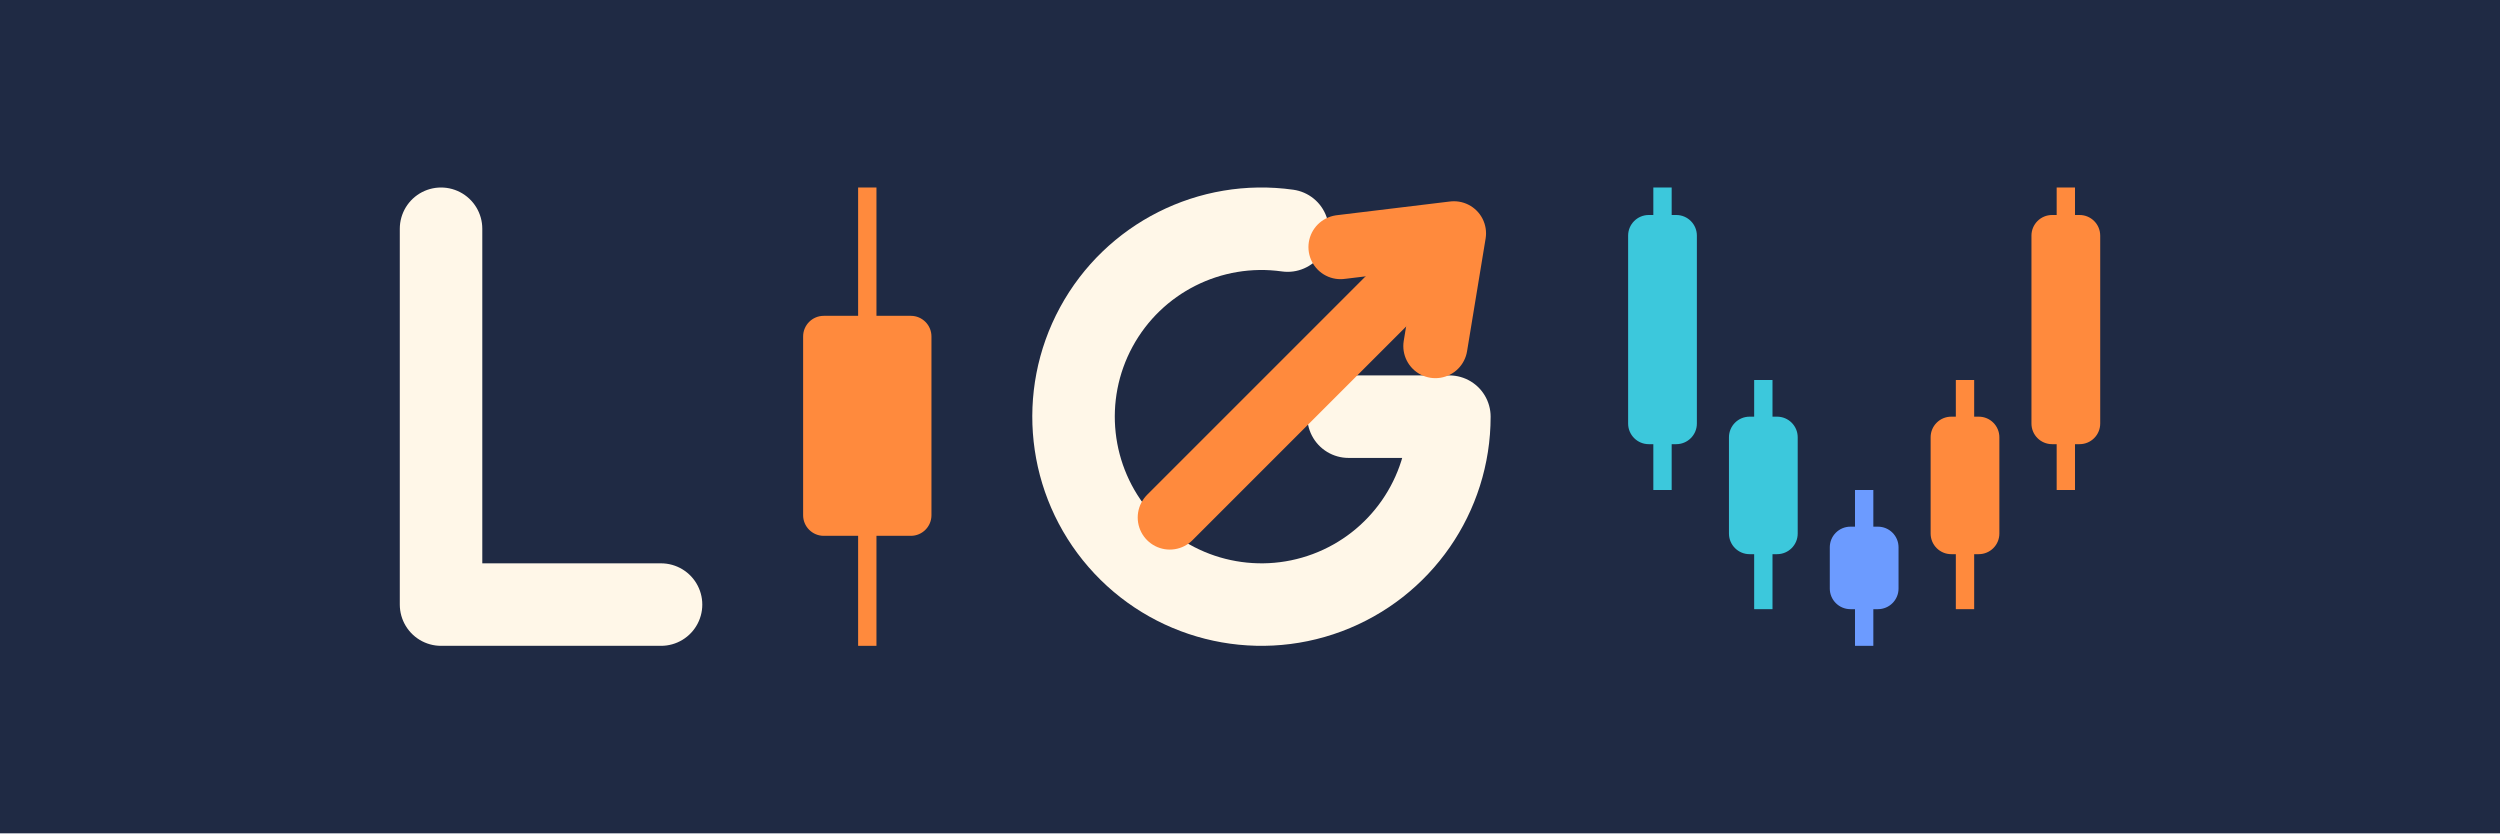
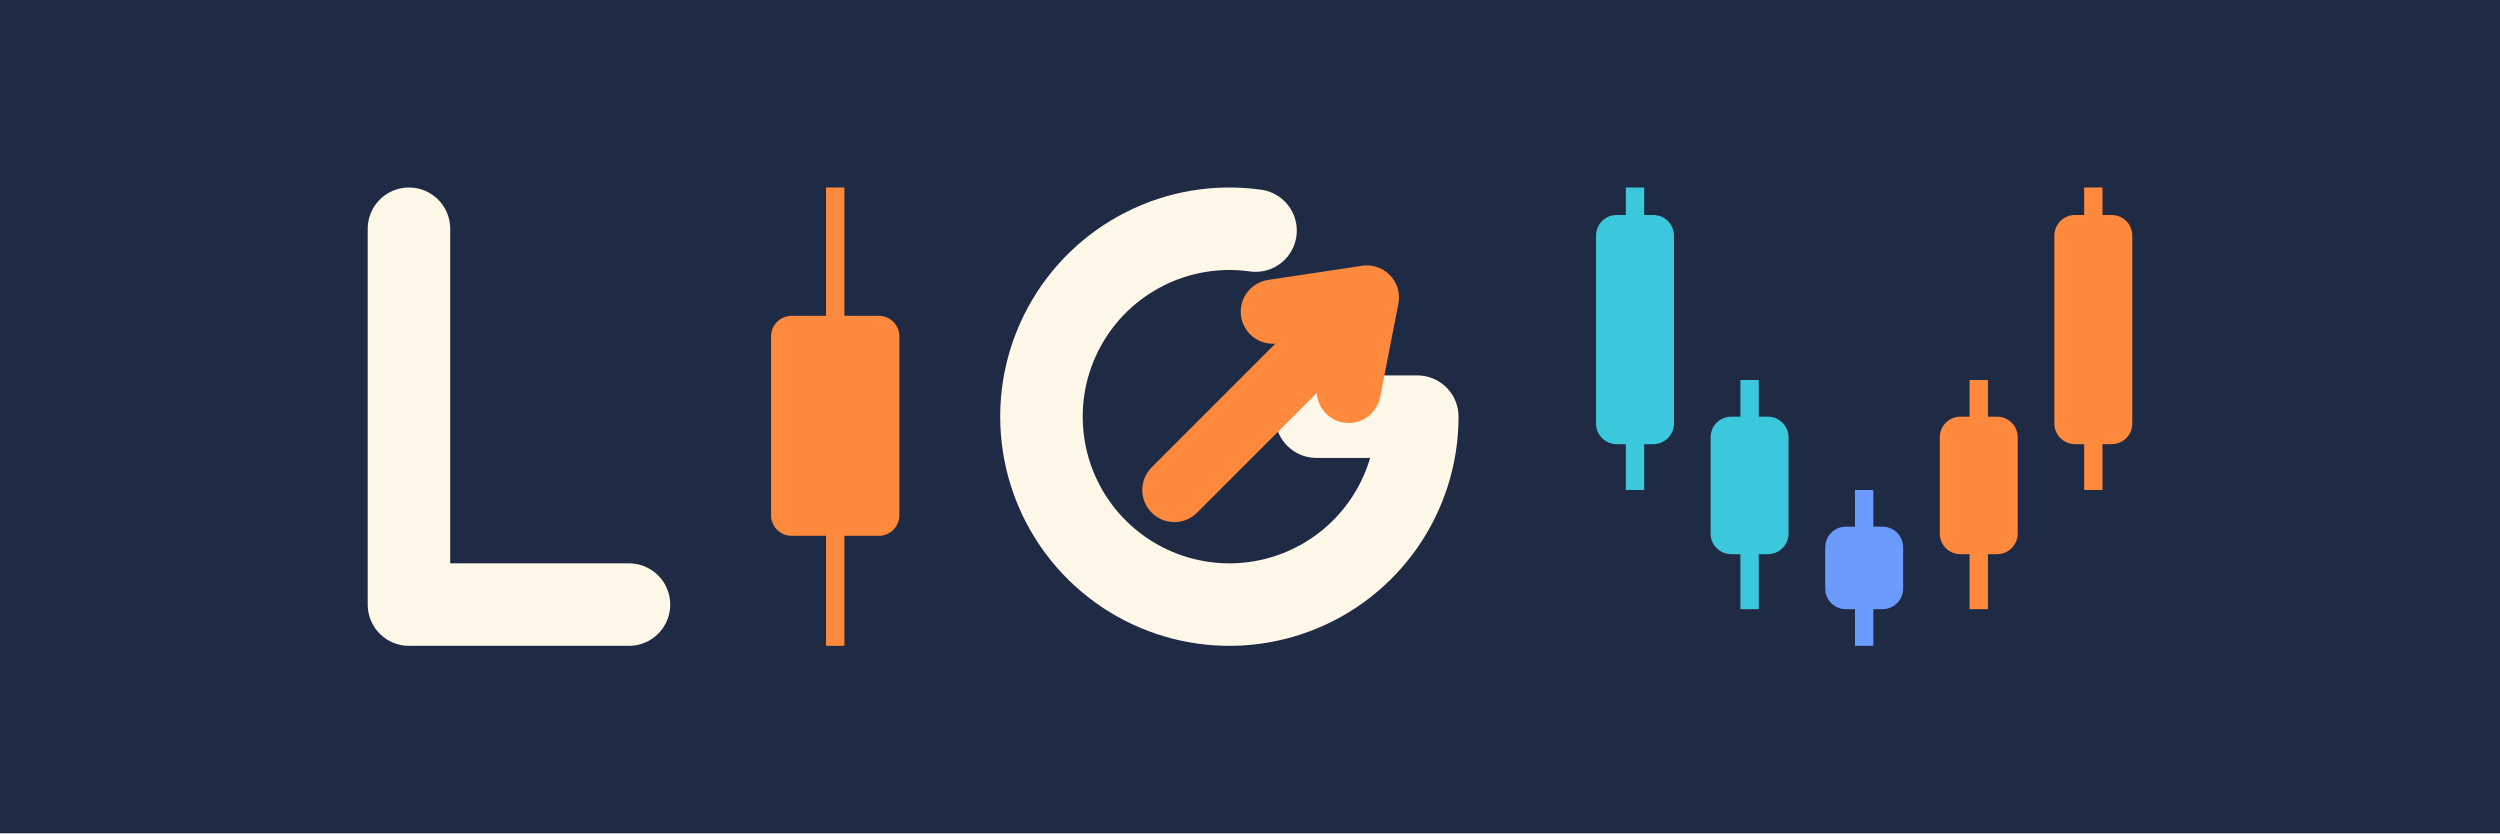
<svg xmlns="http://www.w3.org/2000/svg" width="1200" height="400" viewBox="0 0 1200 400">
  <rect x="0" y="0" width="1200" height="400" rx="0" fill="#1F2A44" />
-   <g transform="translate(191.9,90) scale(2.2)">
+   <g transform="translate(176.5,90) scale(2.2)">
    <path d="M9,9 V91 H57" fill="none" stroke="#FFF7E8" stroke-width="18" stroke-linecap="round" stroke-linejoin="round" />
    <rect x="100" y="0" width="4" height="100" rx="0" fill="#FF8A3D" />
    <rect x="88" y="28" width="28" height="48" rx="4.5" fill="#FF8A3D" />
    <path d="M193.71,9.4 A41,41 0 1 0 229,50 H207" fill="none" stroke="#FFF7E8" stroke-width="18" stroke-linecap="round" stroke-linejoin="round" />
-     <path d="M168,72 L222,18" fill="none" stroke="#FF8A3D" stroke-width="14" stroke-linecap="round" stroke-linejoin="round" />
-     <path d="M225.95,34.6 L230,10 L205.25,13" fill="none" stroke="#FF8A3D" stroke-width="14" stroke-linecap="round" stroke-linejoin="round" />
-     <rect x="273.5" y="0" width="4" height="66" rx="0" fill="#3CC8DC" />
-     <rect x="268" y="6" width="15" height="50" rx="4.5" fill="#3CC8DC" />
-     <rect x="295.5" y="42" width="4" height="50" rx="0" fill="#3CC8DC" />
-     <rect x="290" y="50" width="15" height="30" rx="4.5" fill="#3CC8DC" />
-     <rect x="317.5" y="66" width="4" height="34" rx="0" fill="#6C9BFF" />
-     <rect x="312" y="74" width="15" height="18" rx="4.5" fill="#6C9BFF" />
-     <rect x="339.5" y="42" width="4" height="50" rx="0" fill="#FF8A3D" />
-     <rect x="334" y="50" width="15" height="30" rx="4.5" fill="#FF8A3D" />
-     <rect x="361.5" y="0" width="4" height="66" rx="0" fill="#FF8A3D" />
-     <rect x="356" y="6" width="15" height="50" rx="4.5" fill="#FF8A3D" />
+     <path d="M176,66 L210,32" fill="none" stroke="#FF8A3D" stroke-width="14" stroke-linecap="round" stroke-linejoin="round" />
+     <path d="M214.04,44.37 L218,24 L197.48,27.09" fill="none" stroke="#FF8A3D" stroke-width="14" stroke-linecap="round" stroke-linejoin="round" />
+     <rect x="274.5" y="0" width="4" height="66" rx="0" fill="#3CC8DC" />
+     <rect x="268" y="6" width="17" height="50" rx="4.5" fill="#3CC8DC" />
+     <rect x="299.5" y="42" width="4" height="50" rx="0" fill="#3CC8DC" />
+     <rect x="293" y="50" width="17" height="30" rx="4.5" fill="#3CC8DC" />
+     <rect x="324.5" y="66" width="4" height="34" rx="0" fill="#6C9BFF" />
+     <rect x="318" y="74" width="17" height="18" rx="4.5" fill="#6C9BFF" />
+     <rect x="349.5" y="42" width="4" height="50" rx="0" fill="#FF8A3D" />
+     <rect x="343" y="50" width="17" height="30" rx="4.5" fill="#FF8A3D" />
+     <rect x="374.5" y="0" width="4" height="66" rx="0" fill="#FF8A3D" />
+     <rect x="368" y="6" width="17" height="50" rx="4.5" fill="#FF8A3D" />
  </g>
</svg>
